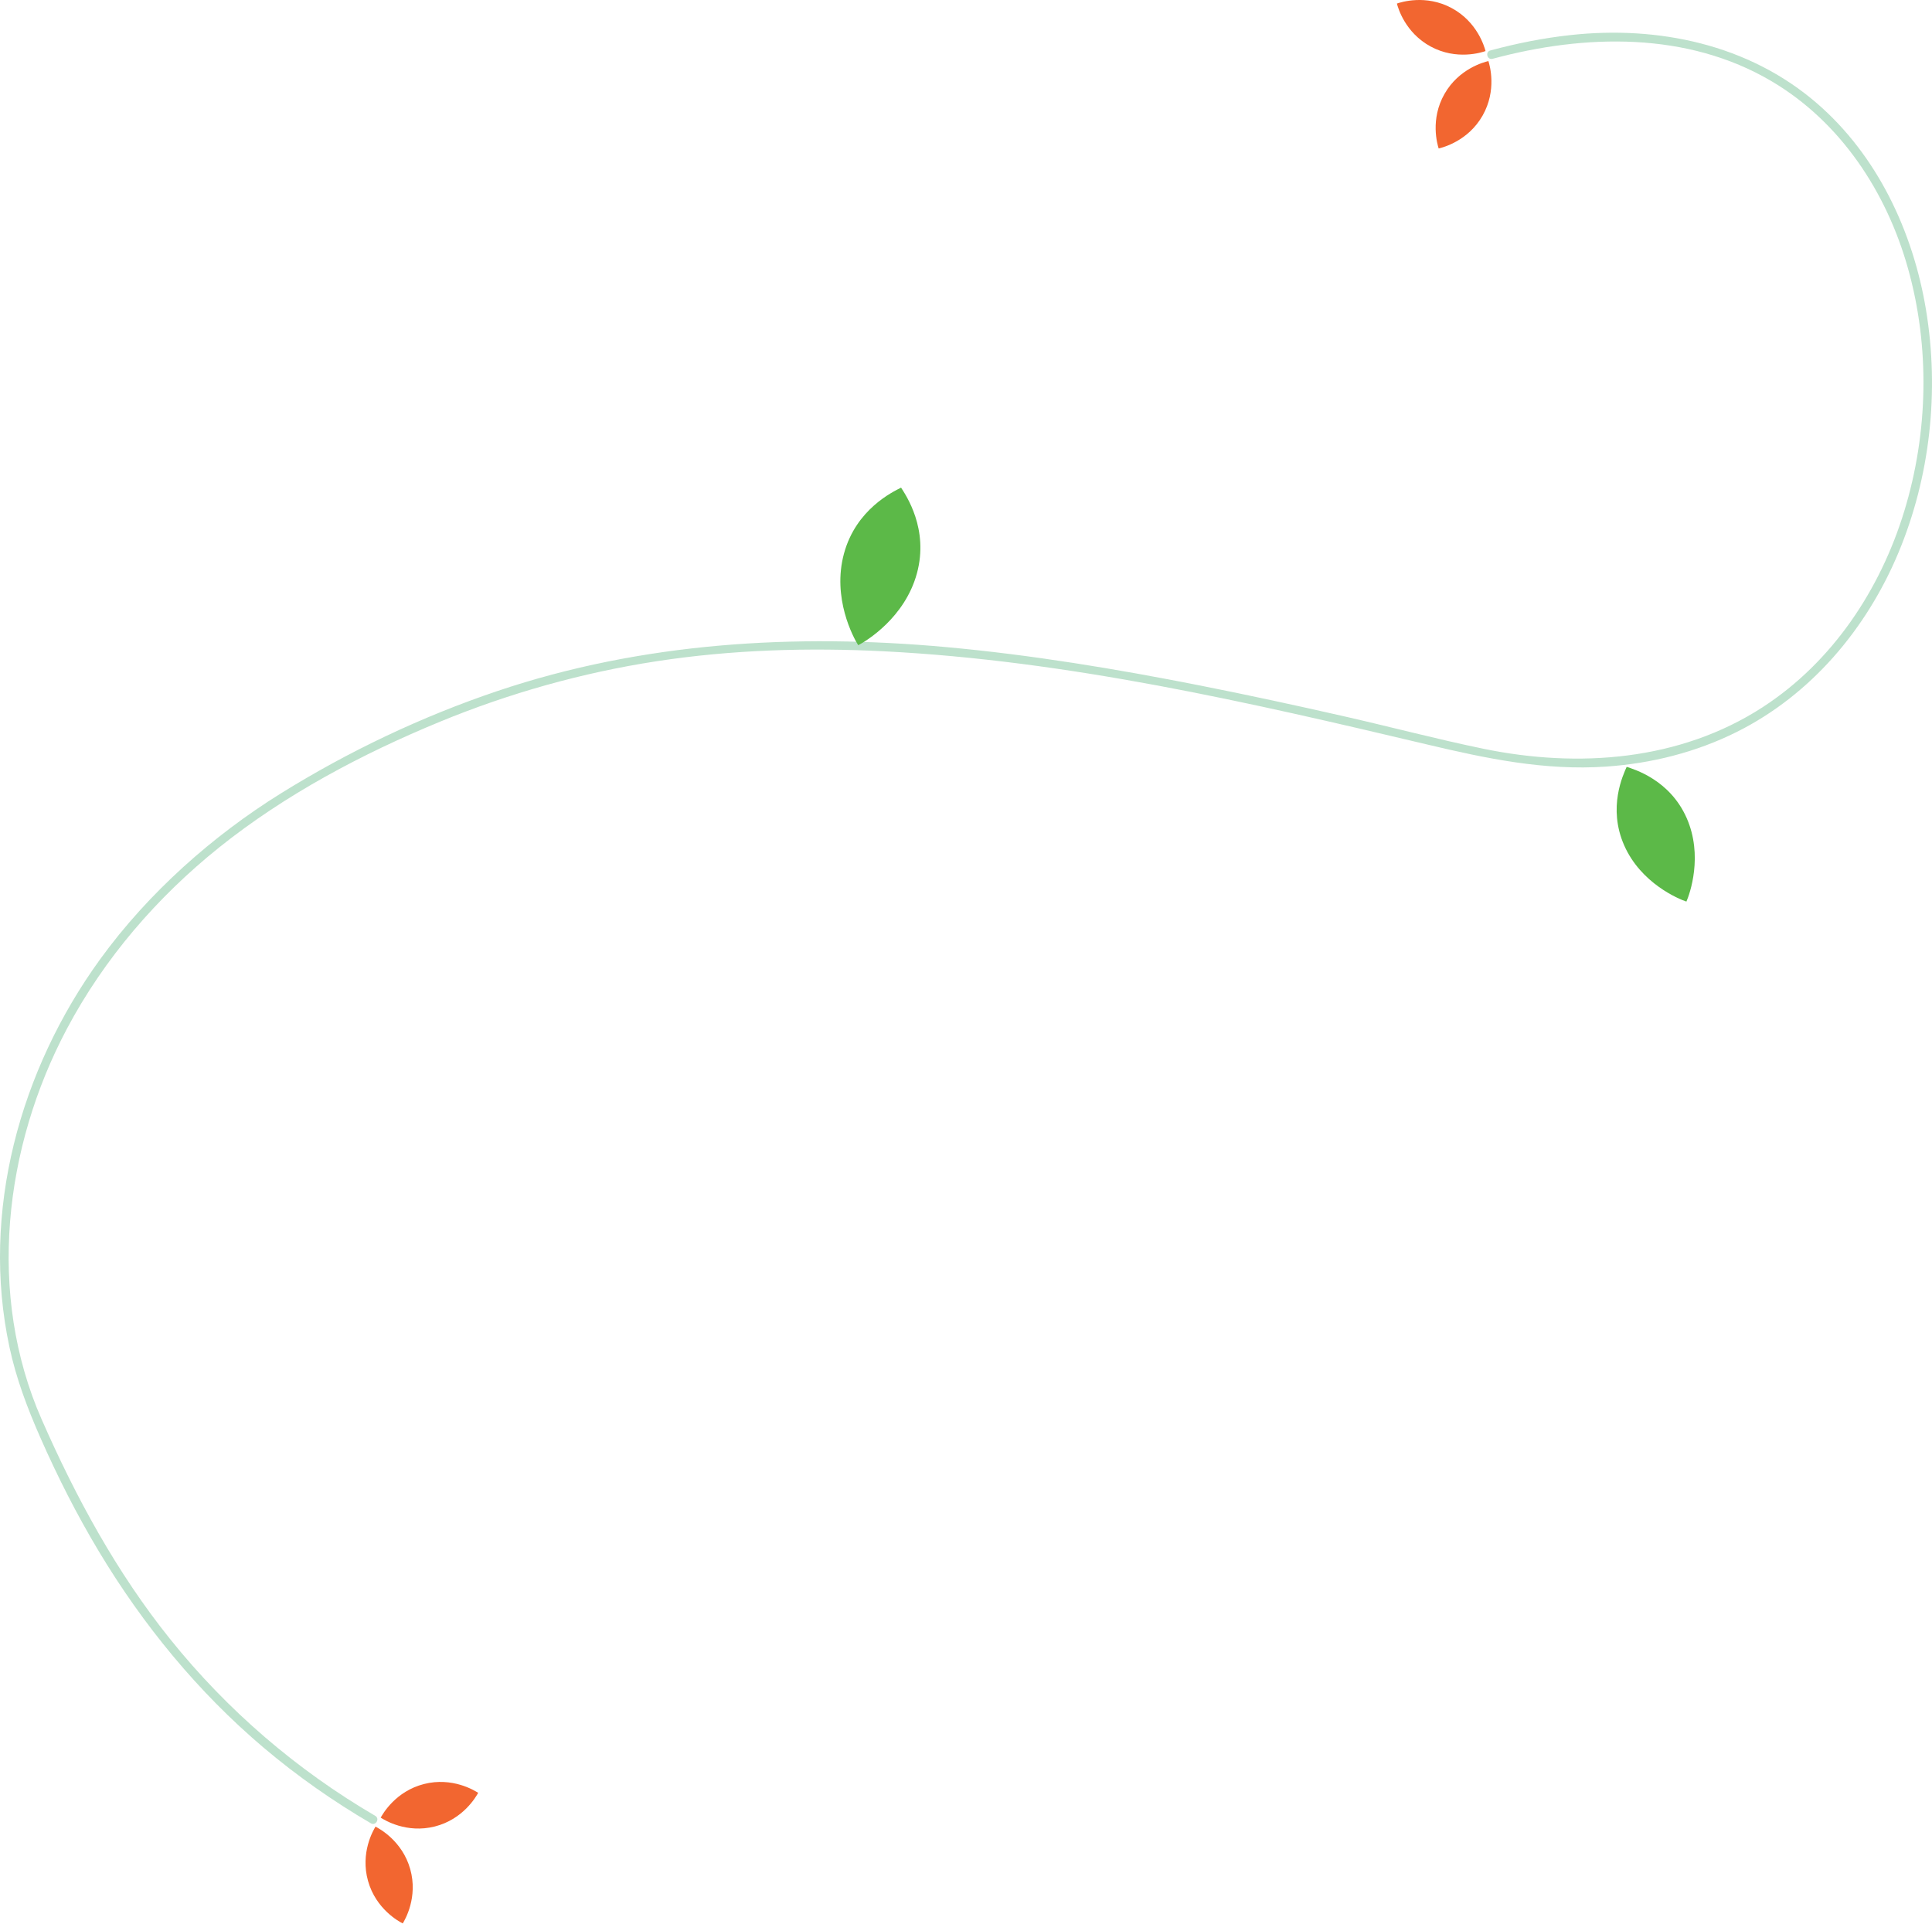
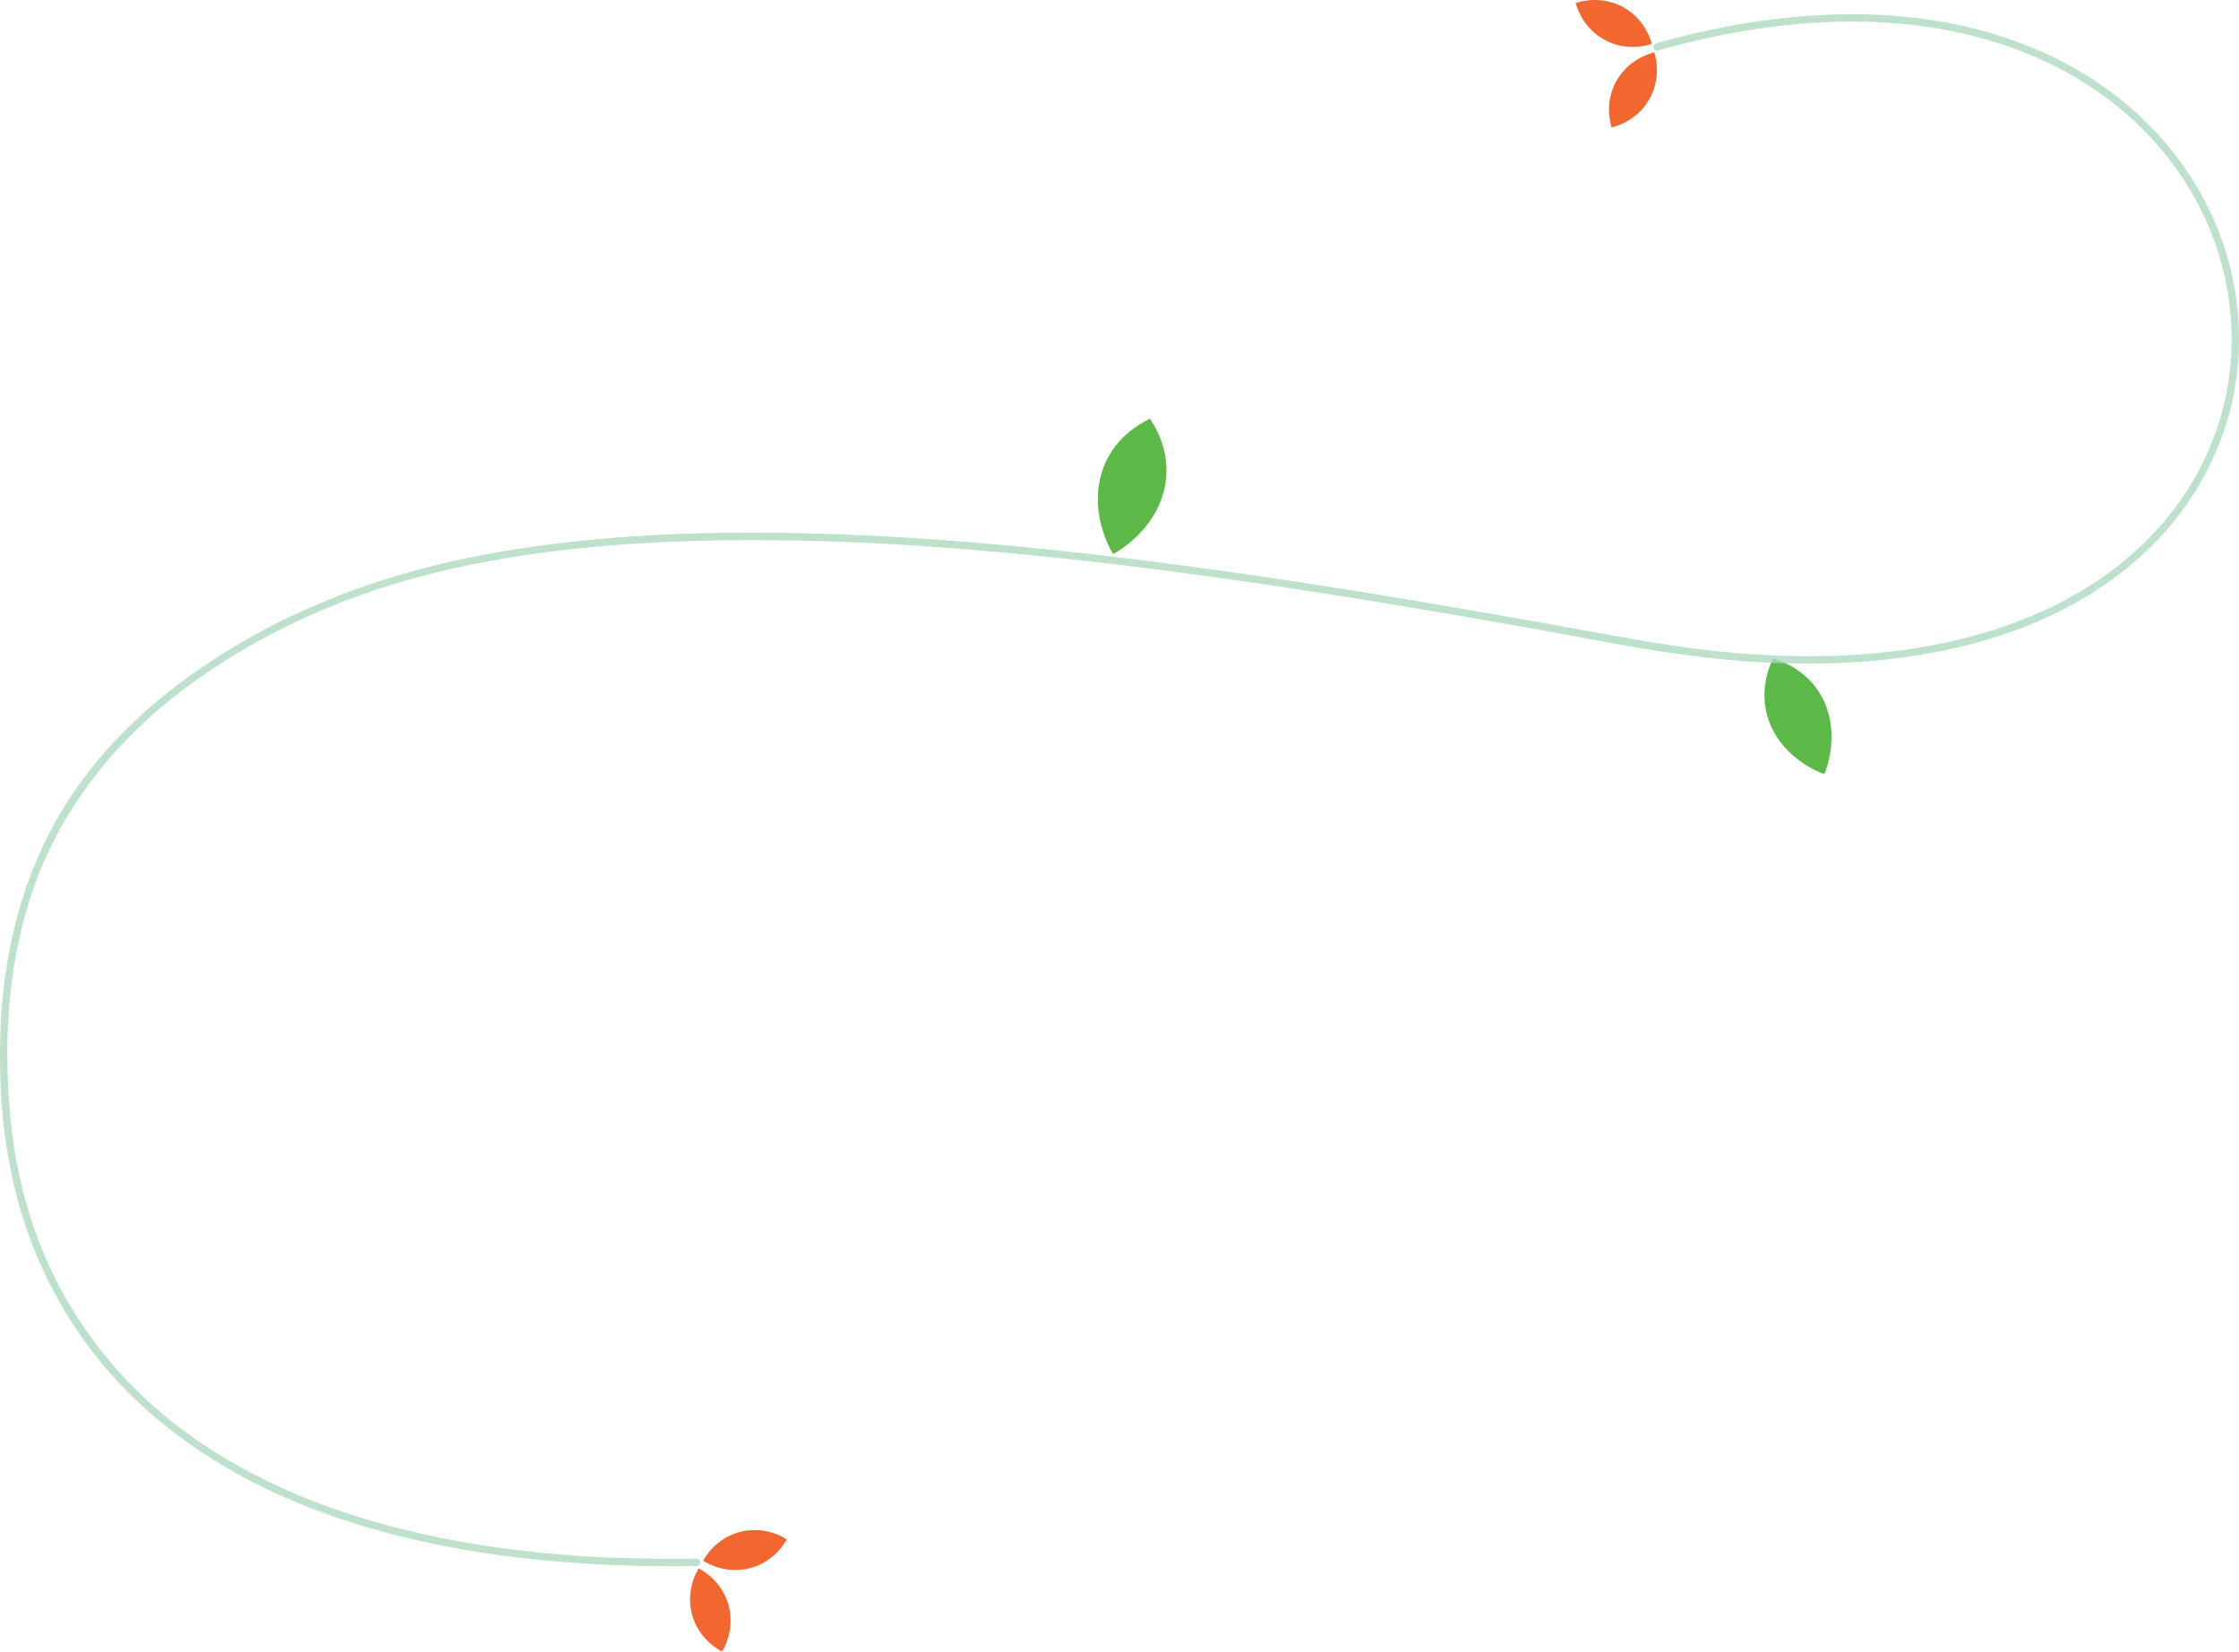
- <svg xmlns="http://www.w3.org/2000/svg" id="Layer_2" data-name="Layer 2" viewBox="0 0 2237.22 2227.62">
+ <svg xmlns="http://www.w3.org/2000/svg" id="Layer_2" data-name="Layer 2" viewBox="0 0 3019.32 2227.62">
  <g id="Layer_1-2" data-name="Layer 1">
    <g>
-       <path d="M1880.83,979.17c-19.49-43.97-1-82.37,2.83-91.05,9.01,2.99,49.88,15.08,69.37,59.05,19.49,43.97,3.63,88.3-.2,96.99-9.01-2.99-52.51-21.02-72-64.98Z" fill="#5cb948" />
+       <path d="M2388.11,979.17c-19.49-43.97-1-82.37,2.83-91.05,9.01,2.99,49.88,15.08,69.37,59.05,19.49,43.97,3.63,88.3-.2,96.99-9.01-2.99-52.51-21.02-72-64.98Z" fill="#5cb948" />
      <g>
-         <path d="M426.18,2178.44c-9.2-32.68,6.07-58.7,8.65-62.93,4.4,2.26,31,16.5,40.2,49.18,9.2,32.68-6.07,58.7-8.65,62.93-4.4-2.26-31-16.5-40.2-49.18Z" fill="#f26630" />
-         <path d="M503.54,2115.32c32.9-8.37,47.8-34.61,50.17-38.95-4.16-2.68-29.79-18.6-62.69-10.23-32.9,8.37-47.8,34.61-50.17,38.95,4.16,2.68,29.79,18.6,62.69,10.23Z" fill="#f26630" />
+         <path d="M933.47,2178.44c-9.2-32.68,6.07-58.7,8.65-62.93,4.4,2.26,31,16.5,40.2,49.18,9.2,32.68-6.07,58.7-8.65,62.93-4.4-2.26-31-16.5-40.2-49.18Z" fill="#f26630" />
+         <path d="M1010.83,2115.32c32.9-8.37,47.8-34.61,50.17-38.95-4.16-2.68-29.79-18.6-62.69-10.23-32.9,8.37-47.8,34.61-50.17,38.95,4.16,2.68,29.79,18.6,62.69,10.23Z" fill="#f26630" />
      </g>
      <g>
-         <path d="M1680.89,9.28c29.92,16.05,38.07,45.09,39.33,49.88-4.68,1.6-33.39,10.89-63.31-5.16-29.92-16.05-38.07-45.09-39.33-49.88,4.68-1.6,33.39-10.89,63.31,5.16Z" fill="#f26630" />
-         <path d="M1672.69,108.79c-16.79,29.51-8.23,58.44-6.75,63.16,4.82-1.14,34.06-8.55,50.86-38.06,16.79-29.51,8.23-58.44,6.75-63.16-4.82,1.14-34.06,8.55-50.86,38.06Z" fill="#f26630" />
+         <path d="M2188.18,9.28c29.92,16.05,38.07,45.09,39.33,49.88-4.68,1.6-33.39,10.89-63.31-5.16-29.92-16.05-38.07-45.09-39.33-49.88,4.68-1.6,33.39-10.89,63.31,5.16Z" fill="#f26630" />
+         <path d="M2179.98,108.79c-16.79,29.51-8.23,58.44-6.75,63.16,4.82-1.14,34.06-8.55,50.86-38.06,16.79-29.51,8.23-58.44,6.75-63.16-4.82,1.14-34.06,8.55-50.86,38.06Z" fill="#f26630" />
      </g>
      <g opacity=".8">
-         <path d="M1728.38,68.11c106.72-28.77,225.29-31.83,323.19,26.04,79.88,47.23,132.88,128.11,157.73,216.29,25.75,91.36,23.53,190.64-4.11,281.29-27.8,91.2-83.3,174.93-164.05,227.3-95.92,62.21-213.66,70.76-323.52,48.11-53.64-11.06-106.74-25.17-160.15-37.31-55.69-12.66-111.5-24.77-167.52-35.86-97.34-19.25-195.44-35.54-294.31-44.54-175.02-15.94-351.9-5.57-519.34,50.79-87.65,29.51-172.41,69.77-250.96,118.58s-153.41,114.88-209.48,192.28C23.13,1239.1-22.55,1403.78,10.96,1560.2c7.86,36.67,20.88,70.96,35.95,105.18,19.81,45,42.12,88.94,67.42,131.11,51.2,85.36,114.95,163.23,191.02,227.62,38.74,32.78,80.38,61.96,124.18,87.56,5.57,3.25,10.61-5.39,5.05-8.63-90.94-53.14-171.33-122.26-237.3-204.4-62.14-77.37-109.33-164.3-149.1-254.89-63.57-144.8-43.57-314.75,29.23-452.15,43.26-81.63,104.6-152.66,176.58-210.31,76.3-61.11,165.35-108.31,255.53-145.45,80.43-33.12,164.58-56.77,250.56-69.99,87.27-13.41,175.92-16.01,264.01-11.53,212.6,10.81,422.3,58.99,628.76,107.96,68.51,16.25,136.07,30.42,206.92,25.55,52.37-3.6,103.96-16.5,151.02-39.96,86.24-43,150.6-119.42,187.48-207.58,36.88-88.16,47.61-187.28,32.01-281.47-15-90.56-56.38-178.94-126.73-239.54-78.82-67.91-183.37-89.79-285.1-78.65-31.35,3.43-62.31,9.62-92.74,17.83-6.21,1.67-3.57,11.32,2.66,9.64h0Z" fill="#add9bf" />
+         <path d="M2235.66,68.11c91.06-25.61,185.5-41.11,280.3-38.78,75.24,1.85,150.58,15.24,220.35,43.98,58.84,24.24,113.2,59.71,157.61,105.42,40.09,41.26,71.82,90.72,91.58,144.82,18.94,51.86,26.94,107.41,22.81,162.49-4.18,55.73-21.07,110.27-48.83,158.75-30.33,52.96-73.17,98.04-123.05,133-60.54,42.42-130.23,70.08-202.03,86.59-91.74,21.09-186.98,24.37-280.6,17.51-59.41-4.36-117.99-13.65-176.55-24.28-69.6-12.64-139.22-25.12-208.93-37.11-145.43-25.02-291.26-47.99-437.73-66.06s-291.26-31.2-437.61-34.94c-132.7-3.39-266.25,.81-397.58,21.29-119.4,18.63-234.64,52.58-341.4,109.82-106.74,57.23-204.53,135.17-268.5,239.37C30.21,1180.08,4.71,1284.15,.7,1389.14c-3.34,87.42,4.91,176.37,32.16,259.82,24.74,75.75,64.68,146.01,117.7,205.55,61.93,69.55,140.22,122.91,224.75,161.25,108.46,49.2,226.25,75.01,344.29,87.48,72.97,7.71,146.4,10.18,219.75,9.11,6.43-.09,6.45-10.09,0-10-139.9,2.04-281.39-8.44-416.9-44.94-100.14-26.97-197.29-68.79-280.2-131.82-67.81-51.55-124.32-117.24-163.59-192.92-36.05-69.48-57.13-146.24-64.54-224.05-10.01-105.07-3.49-213.98,32.27-313.94,38.79-108.42,112.63-199.04,204.53-267.32,101.35-75.31,218.84-126.85,341.31-156.19,125.38-30.04,254.98-40.52,383.63-42.38,143.75-2.08,287.55,7.08,430.51,21.64,149.02,15.17,297.36,36.49,445.18,60.58,71.96,11.73,143.81,24.15,215.59,36.92,64.91,11.55,129.67,24.82,194.96,34.04,100.3,14.16,202.63,18.47,303.25,4.98,76.92-10.31,152.97-31.25,221.87-67.48,56.74-29.84,108.25-70.33,147.95-120.87,35.16-44.75,60.79-96.71,73.87-152.16,12.64-53.58,13.57-109.56,3.25-163.6-10.53-55.14-32.92-107.95-64.66-154.22-34.12-49.75-78.67-91.79-129.52-124.14-58.22-37.04-124.16-61.11-191.84-73.76-82.55-15.43-167.35-14.4-250.3-2.73-48.3,6.79-96,17.3-142.94,30.5-6.19,1.74-3.56,11.39,2.66,9.64h0Z" fill="#add9bf" />
      </g>
-       <path d="M977.34,641.04c13.98-51.42,56.72-71.51,66.09-76.29,5.66,8.87,32.34,47.83,18.35,99.25-13.98,51.42-58.61,78.45-67.98,83.24-5.66-8.87-30.45-54.77-16.47-106.2Z" fill="#5cb948" />
+       <path d="M1484.63,641.04c13.98-51.42,56.72-71.51,66.09-76.29,5.66,8.87,32.34,47.83,18.35,99.25-13.98,51.42-58.61,78.45-67.98,83.24-5.66-8.87-30.45-54.77-16.47-106.2Z" fill="#5cb948" />
    </g>
  </g>
</svg>
